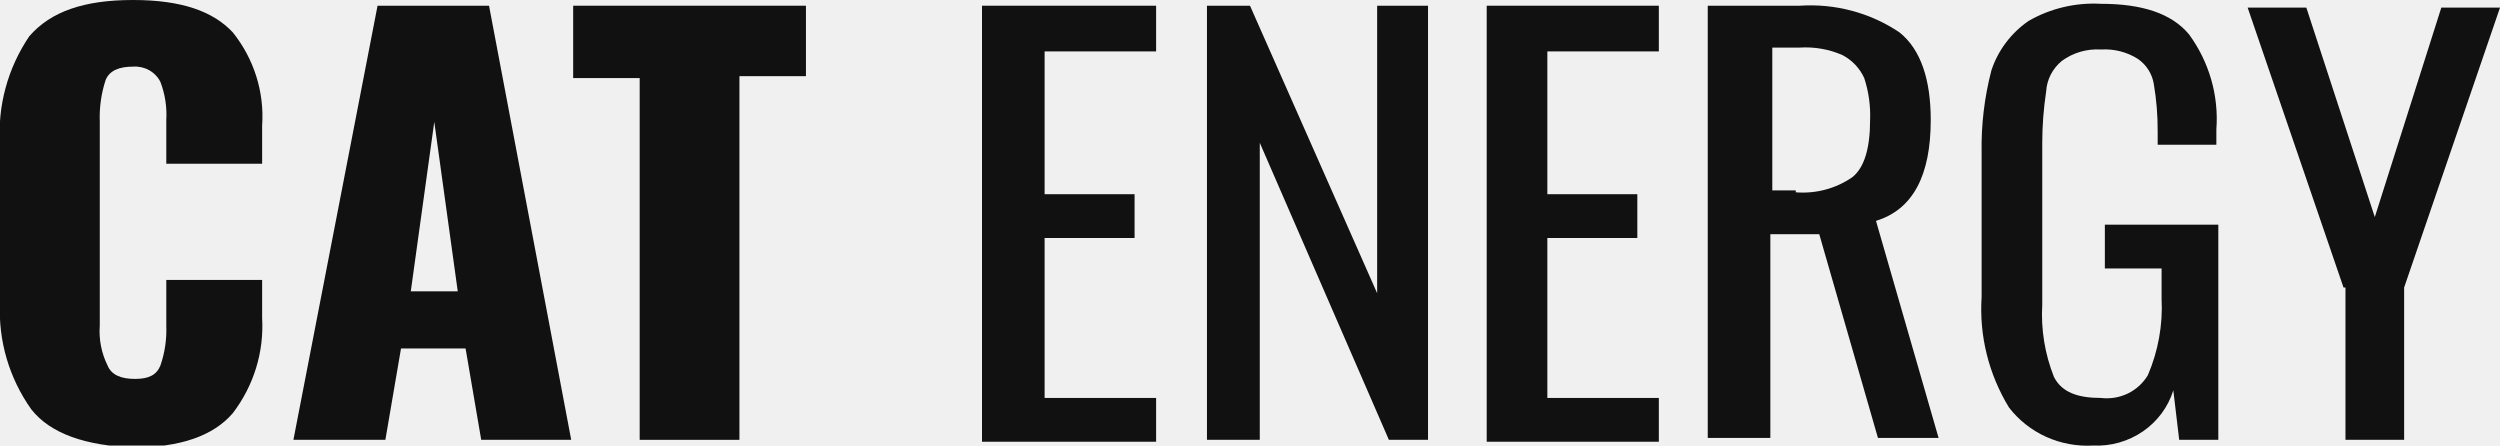
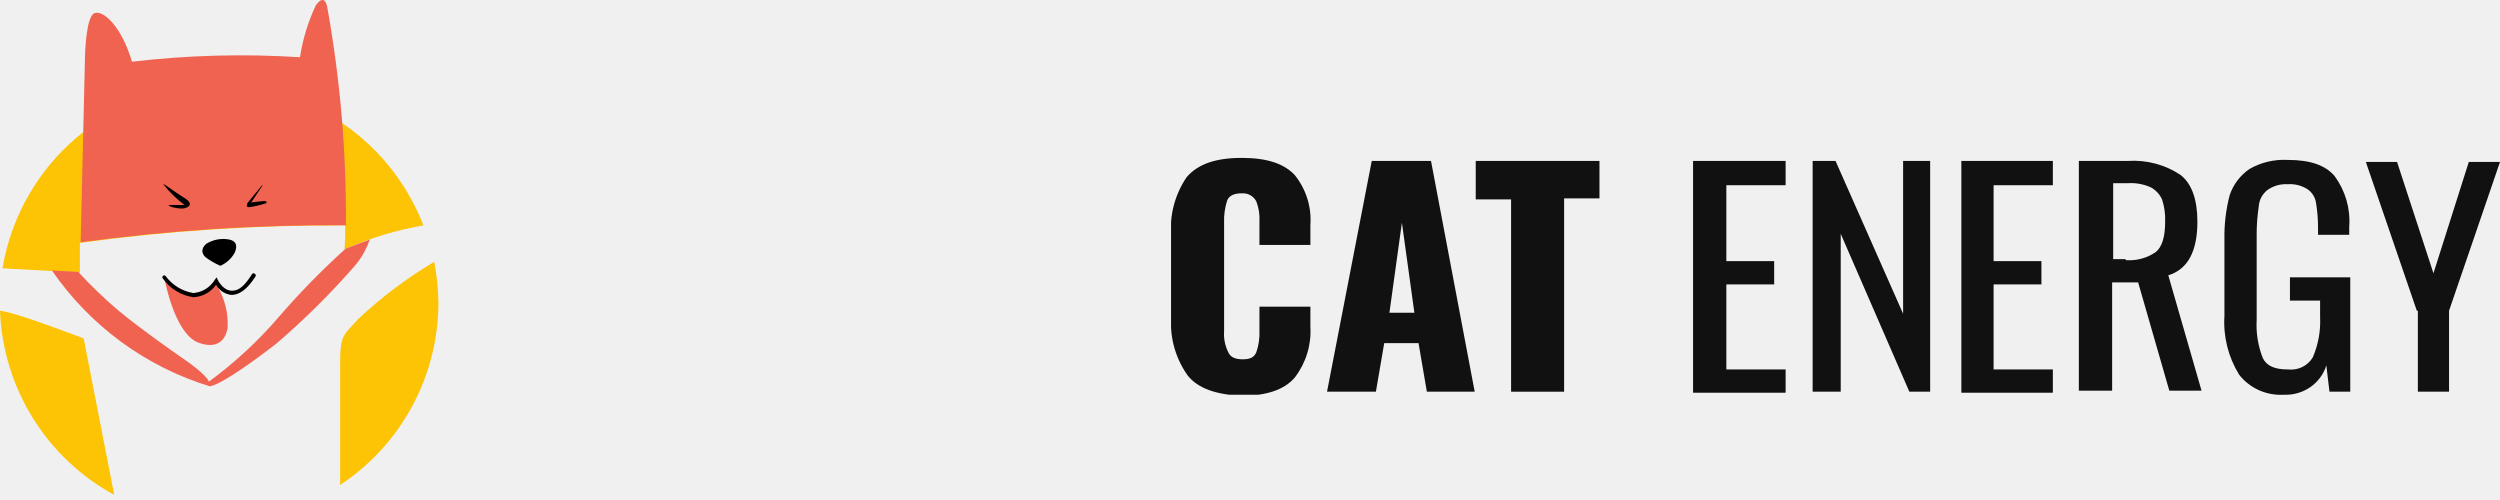
- <svg xmlns="http://www.w3.org/2000/svg" width="101" height="18" viewBox="0 0 101 18" fill="none">
+ <svg xmlns="http://www.w3.org/2000/svg" width="190" height="38" viewBox="0 0 190 38" fill="none">
  <g clip-path="url(#clip0)">
-     <path d="M1.264 16.538C0.37 15.276 -0.075 13.763 1.02073e-05 12.231V5.846C-0.108 4.298 0.308 2.757 1.185 1.462C2.055 0.462 3.398 0 5.374 0C7.35 0 8.614 0.462 9.405 1.308C10.263 2.379 10.685 3.721 10.59 5.077V6.615H6.718V4.846C6.749 4.323 6.668 3.799 6.48 3.308C6.38 3.109 6.221 2.945 6.024 2.835C5.827 2.725 5.6 2.676 5.374 2.692C4.821 2.692 4.426 2.846 4.268 3.231C4.089 3.777 4.009 4.35 4.031 4.923V13.154C3.989 13.71 4.098 14.267 4.347 14.769C4.505 15.154 4.9 15.308 5.453 15.308C6.006 15.308 6.322 15.154 6.48 14.769C6.66 14.249 6.74 13.702 6.718 13.154V11.308H10.59V12.846C10.67 14.224 10.251 15.585 9.405 16.692C8.614 17.615 7.271 18.077 5.374 18.077C3.477 18 2.055 17.538 1.264 16.538Z" fill="#111111" />
-     <path d="M15.253 0.231H19.757L23.077 17.769H19.441L18.809 14.077H16.201L15.569 17.769H11.854L15.253 0.231ZM18.493 11.769L17.545 4.923L16.596 11.769H18.493Z" fill="#111111" />
-     <path d="M25.843 3.154H23.156V0.231H32.56V3.077H29.873V17.769H25.843V3.154Z" fill="#111111" />
-     <path d="M39.752 0.231H46.707V2.077H42.202V7.846H45.837V9.615H42.202V16.077H46.707V17.846H39.673V0.231H39.752Z" fill="#111111" />
-     <path d="M48.761 0.231H50.5L55.637 11.846V0.231H57.692V17.769H56.111L50.895 5.769V17.769H48.761V0.231Z" fill="#111111" />
-     <path d="M60.063 0.231H67.017V2.077H62.513V7.846H66.148V9.615H62.513V16.077H67.017V17.846H60.063V0.231Z" fill="#111111" />
-     <path d="M69.072 0.231H72.707C74.138 0.135 75.559 0.514 76.738 1.308C77.607 2 78.002 3.231 78.002 4.846C78.002 7.077 77.291 8.462 75.79 8.923L78.319 17.692H75.869L73.498 9.462H71.522V17.692H68.993V0.231H69.072ZM72.549 7.769C73.364 7.835 74.176 7.617 74.841 7.154C75.315 6.769 75.552 6 75.552 4.846C75.574 4.273 75.494 3.7 75.315 3.154C75.138 2.762 74.832 2.437 74.446 2.231C73.902 1.989 73.304 1.884 72.707 1.923H71.601V7.692H72.549V7.769Z" fill="#111111" />
-     <path d="M81.163 16.462C80.342 15.117 79.956 13.562 80.057 12V6.154C80.038 5.039 80.171 3.927 80.452 2.846C80.717 2.039 81.244 1.337 81.954 0.846C82.836 0.338 83.854 0.097 84.878 0.154C86.537 0.154 87.723 0.538 88.434 1.385C89.252 2.502 89.644 3.862 89.541 5.231V5.846H87.17V5.308C87.173 4.663 87.121 4.02 87.012 3.385C86.945 2.983 86.718 2.623 86.379 2.385C85.935 2.101 85.408 1.966 84.878 2C84.311 1.965 83.75 2.128 83.297 2.462C83.111 2.614 82.96 2.802 82.851 3.013C82.742 3.225 82.679 3.456 82.665 3.692C82.561 4.38 82.508 5.074 82.507 5.769V12.308C82.449 13.304 82.611 14.301 82.981 15.231C83.297 15.846 83.93 16.077 84.878 16.077C85.252 16.122 85.632 16.059 85.97 15.895C86.307 15.73 86.587 15.473 86.775 15.154C87.192 14.181 87.381 13.13 87.328 12.077V10.846H85.036V9.077H89.62V17.769H88.039L87.802 15.769C87.595 16.439 87.163 17.023 86.576 17.427C85.989 17.831 85.28 18.033 84.562 18C83.909 18.037 83.257 17.916 82.663 17.648C82.07 17.379 81.555 16.972 81.163 16.462Z" fill="#111111" />
-     <path d="M94.678 11.615L90.805 0.308H93.176L95.942 8.769L98.629 0.308H101L97.127 11.615V17.769H94.757V11.615H94.678Z" fill="#111111" />
+     <path d="M6.07 20.72V18.46C12.754 17.542 19.494 17.098 26.24 17.13C26.24 17.73 26.24 18.34 26.18 18.95C28.098 18.099 30.113 17.488 32.18 17.13C30.863 13.722 28.462 10.841 25.347 8.931C22.232 7.021 18.576 6.186 14.941 6.557C11.306 6.927 7.894 8.482 5.229 10.981C2.563 13.48 0.793 16.786 0.19 20.39L6.07 20.72Z" fill="#FDC305" />
+     <path d="M27.24 24.23C26.08 25.51 25.85 25.43 25.85 27.68C25.85 28.59 25.85 32.58 25.85 36.86C28.142 35.346 30.024 33.288 31.328 30.869C32.632 28.451 33.316 25.747 33.32 23C33.307 21.959 33.2 20.922 33 19.9C30.928 21.13 28.997 22.581 27.24 24.23Z" fill="#FDC305" />
+     <path d="M6.36 25.72C6.36 25.72 2.57 24.28 1.17 23.89C0.787 23.769 0.396 23.676 0 23.61C0.108 26.496 0.966 29.304 2.487 31.759C4.009 34.213 6.143 36.23 8.68 37.61L6.36 25.72Z" fill="#FDC305" />
+     <path d="M26.29 17.12C26.331 11.599 25.862 6.085 24.89 0.65C24.89 0.65 24.75 -0.64 24 0.41C23.411 1.658 23.007 2.985 22.8 4.35C18.542 4.076 14.268 4.19 10.03 4.69C9.24 2 7.85 0.75 7.18 1C6.51 1.25 6.46 4.31 6.46 4.31L6.13 18.41C12.811 17.506 19.548 17.075 26.29 17.12Z" fill="#F06351" />
+     <path d="M12.41 14C12.41 13.91 13.41 14.68 13.82 14.92C14.23 15.16 14.43 15.34 14.43 15.51C14.43 15.68 14.16 15.85 13.8 15.85C13.44 15.85 12.89 15.73 12.8 15.58H13.74H14.03C13.421 15.129 12.876 14.598 12.41 14Z" fill="black" />
+     <path d="M19.89 14.11L18.8 15.44C18.8 15.5 18.63 15.79 18.98 15.74C19.394 15.678 19.802 15.581 20.2 15.45C20.31 15.45 20.27 15.26 20.09 15.28C19.91 15.3 19.4 15.33 19.09 15.39L19.93 14.13C19.93 14.13 20 14 19.89 14.11Z" fill="black" />
+     <path d="M16.75 20.2C17.213 19.996 17.597 19.644 17.84 19.2C18.12 18.55 17.84 18.29 17.4 18.2C16.798 18.09 16.177 18.212 15.66 18.54C15.27 18.9 15.32 19.26 15.61 19.54C15.961 19.806 16.344 20.028 16.75 20.2Z" fill="black" />
+     <path d="M16.35 21.45C16.238 21.678 16.082 21.883 15.89 22.05C15.605 22.279 15.255 22.412 14.89 22.43C14.364 22.472 13.841 22.319 13.42 22C13.222 21.881 13.044 21.732 12.89 21.56C12.79 21.449 12.667 21.36 12.53 21.3C12.53 21.3 13.28 25.4 15.1 26.05C16.92 26.7 17.24 25.3 17.3 24.92C17.36 23.785 17.074 22.659 16.48 21.69C16.46 21.38 16.45 21.58 16.35 21.45Z" fill="#F06351" />
+     <path d="M14.71 22.59C14.245 22.525 13.799 22.365 13.398 22.121C12.998 21.877 12.651 21.553 12.38 21.17C12.367 21.157 12.356 21.141 12.349 21.124C12.342 21.107 12.338 21.089 12.338 21.07C12.338 21.051 12.342 21.033 12.349 21.016C12.356 20.999 12.367 20.983 12.38 20.97C12.393 20.957 12.409 20.946 12.426 20.939C12.443 20.932 12.461 20.928 12.48 20.928C12.499 20.928 12.517 20.932 12.534 20.939C12.551 20.946 12.567 20.957 12.58 20.97C13.085 21.664 13.843 22.131 14.69 22.27C15.022 22.245 15.343 22.141 15.626 21.967C15.91 21.793 16.148 21.554 16.32 21.27L16.46 21.08L16.56 21.29C16.56 21.29 16.93 22.05 17.56 22.09C18.19 22.13 18.61 21.68 19.17 20.81C19.183 20.797 19.199 20.786 19.216 20.779C19.233 20.772 19.251 20.768 19.27 20.768C19.289 20.768 19.307 20.772 19.324 20.779C19.341 20.786 19.357 20.797 19.37 20.81C19.402 20.831 19.425 20.863 19.435 20.9C19.444 20.937 19.439 20.977 19.42 21.01C18.78 22.01 18.15 22.45 17.54 22.41C17.308 22.376 17.087 22.29 16.893 22.159C16.699 22.027 16.537 21.853 16.42 21.65C16.223 21.924 15.968 22.151 15.672 22.314C15.376 22.477 15.047 22.571 14.71 22.59Z" fill="black" />
+     <path d="M26.24 18.92C24.445 20.544 22.751 22.277 21.17 24.11C19.599 25.936 17.824 27.577 15.88 29C15.66 28.47 14.26 27.49 14.26 27.49C14.26 27.49 11.13 25.35 9.08 23.67C7.974 22.737 6.929 21.735 5.95 20.67L3.95 20.56C6.84 24.765 11.07 27.868 15.95 29.36C16.81 29.22 19.22 27.5 21.02 26.1C23.139 24.282 25.124 22.313 26.96 20.21C27.462 19.621 27.849 18.942 28.1 18.21C27 18.6 26.24 18.92 26.24 18.92Z" fill="#F06351" />
+   </g>
+   <g clip-path="url(#clip1)">
+     <path d="M90.264 28.538C89.37 27.276 88.925 25.763 89 24.231V17.846C88.892 16.298 89.308 14.758 90.186 13.461C91.055 12.461 92.398 12 94.374 12C96.35 12 97.614 12.461 98.404 13.308C99.263 14.379 99.685 15.721 99.59 17.077V18.615H95.718V16.846C95.749 16.323 95.668 15.799 95.48 15.308C95.38 15.109 95.221 14.945 95.024 14.835C94.827 14.726 94.6 14.676 94.374 14.692C93.821 14.692 93.426 14.846 93.268 15.231C93.089 15.777 93.009 16.35 93.031 16.923V25.154C92.989 25.71 93.098 26.267 93.347 26.769C93.505 27.154 93.9 27.308 94.453 27.308C95.006 27.308 95.322 27.154 95.48 26.769C95.66 26.249 95.74 25.702 95.718 25.154V23.308H99.59V24.846C99.67 26.224 99.251 27.585 98.404 28.692C97.614 29.615 96.271 30.077 94.374 30.077C92.477 30 91.055 29.538 90.264 28.538Z" fill="#111111" />
+     <path d="M104.253 12.231H108.757L112.077 29.769H108.441L107.809 26.077H105.201L104.569 29.769H100.854L104.253 12.231ZM107.493 23.769L106.545 16.923L105.596 23.769H107.493Z" fill="#111111" />
+     <path d="M114.843 15.154H112.156V12.231H121.56V15.077H118.873V29.769H114.843V15.154Z" fill="#111111" />
+     <path d="M128.752 12.231H135.707V14.077H131.202V19.846H134.837V21.615H131.202V28.077H135.707V29.846H128.673V12.231H128.752Z" fill="#111111" />
+     <path d="M137.761 12.231H139.5L144.637 23.846V12.231H146.692V29.769H145.111L139.895 17.769V29.769H137.761V12.231Z" fill="#111111" />
+     <path d="M149.063 12.231H156.017V14.077H151.513V19.846H155.148V21.615H151.513V28.077H156.017V29.846H149.063V12.231Z" fill="#111111" />
+     <path d="M158.072 12.231H161.707C163.137 12.135 164.559 12.514 165.738 13.308C166.607 14 167.002 15.231 167.002 16.846C167.002 19.077 166.291 20.462 164.79 20.923L167.318 29.692H164.869L162.498 21.462H160.522V29.692H157.993V12.231H158.072ZM161.549 19.769C162.364 19.835 163.176 19.616 163.841 19.154C164.315 18.769 164.552 18 164.552 16.846C164.574 16.273 164.494 15.7 164.315 15.154C164.137 14.762 163.832 14.437 163.446 14.231C162.902 13.989 162.304 13.884 161.707 13.923H160.601V19.692H161.549V19.769Z" fill="#111111" />
+     <path d="M170.164 28.462C169.342 27.117 168.956 25.562 169.057 24V18.154C169.038 17.039 169.17 15.927 169.452 14.846C169.717 14.039 170.244 13.337 170.954 12.846C171.836 12.338 172.854 12.097 173.878 12.154C175.538 12.154 176.723 12.539 177.434 13.385C178.252 14.502 178.644 15.862 178.541 17.231V17.846H176.17V17.308C176.173 16.663 176.12 16.02 176.012 15.385C175.945 14.983 175.718 14.623 175.379 14.385C174.935 14.101 174.408 13.966 173.878 14C173.311 13.965 172.75 14.128 172.297 14.461C172.111 14.614 171.959 14.802 171.851 15.013C171.742 15.225 171.679 15.456 171.665 15.692C171.561 16.38 171.508 17.074 171.507 17.769V24.308C171.449 25.304 171.61 26.301 171.981 27.231C172.297 27.846 172.93 28.077 173.878 28.077C174.252 28.122 174.632 28.059 174.97 27.895C175.307 27.73 175.587 27.473 175.775 27.154C176.192 26.181 176.381 25.13 176.328 24.077V22.846H174.036V21.077H178.62V29.769H177.039L176.802 27.769C176.595 28.439 176.163 29.023 175.576 29.427C174.989 29.831 174.28 30.033 173.562 30C172.909 30.037 172.256 29.916 171.663 29.648C171.07 29.379 170.555 28.972 170.164 28.462Z" fill="#111111" />
+     <path d="M183.678 23.615L179.805 12.308H182.176L184.942 20.769L187.629 12.308H190L186.128 23.615V29.769H183.757V23.615H183.678Z" fill="#111111" />
  </g>
  <defs>
    <clipPath id="clip0">
-       <rect width="101" height="18" fill="white" />
+       <rect width="33.32" height="37.61" fill="white" />
+     </clipPath>
+     <clipPath id="clip1">
+       <rect width="101" height="18" fill="white" transform="translate(89 12)" />
    </clipPath>
  </defs>
</svg>
